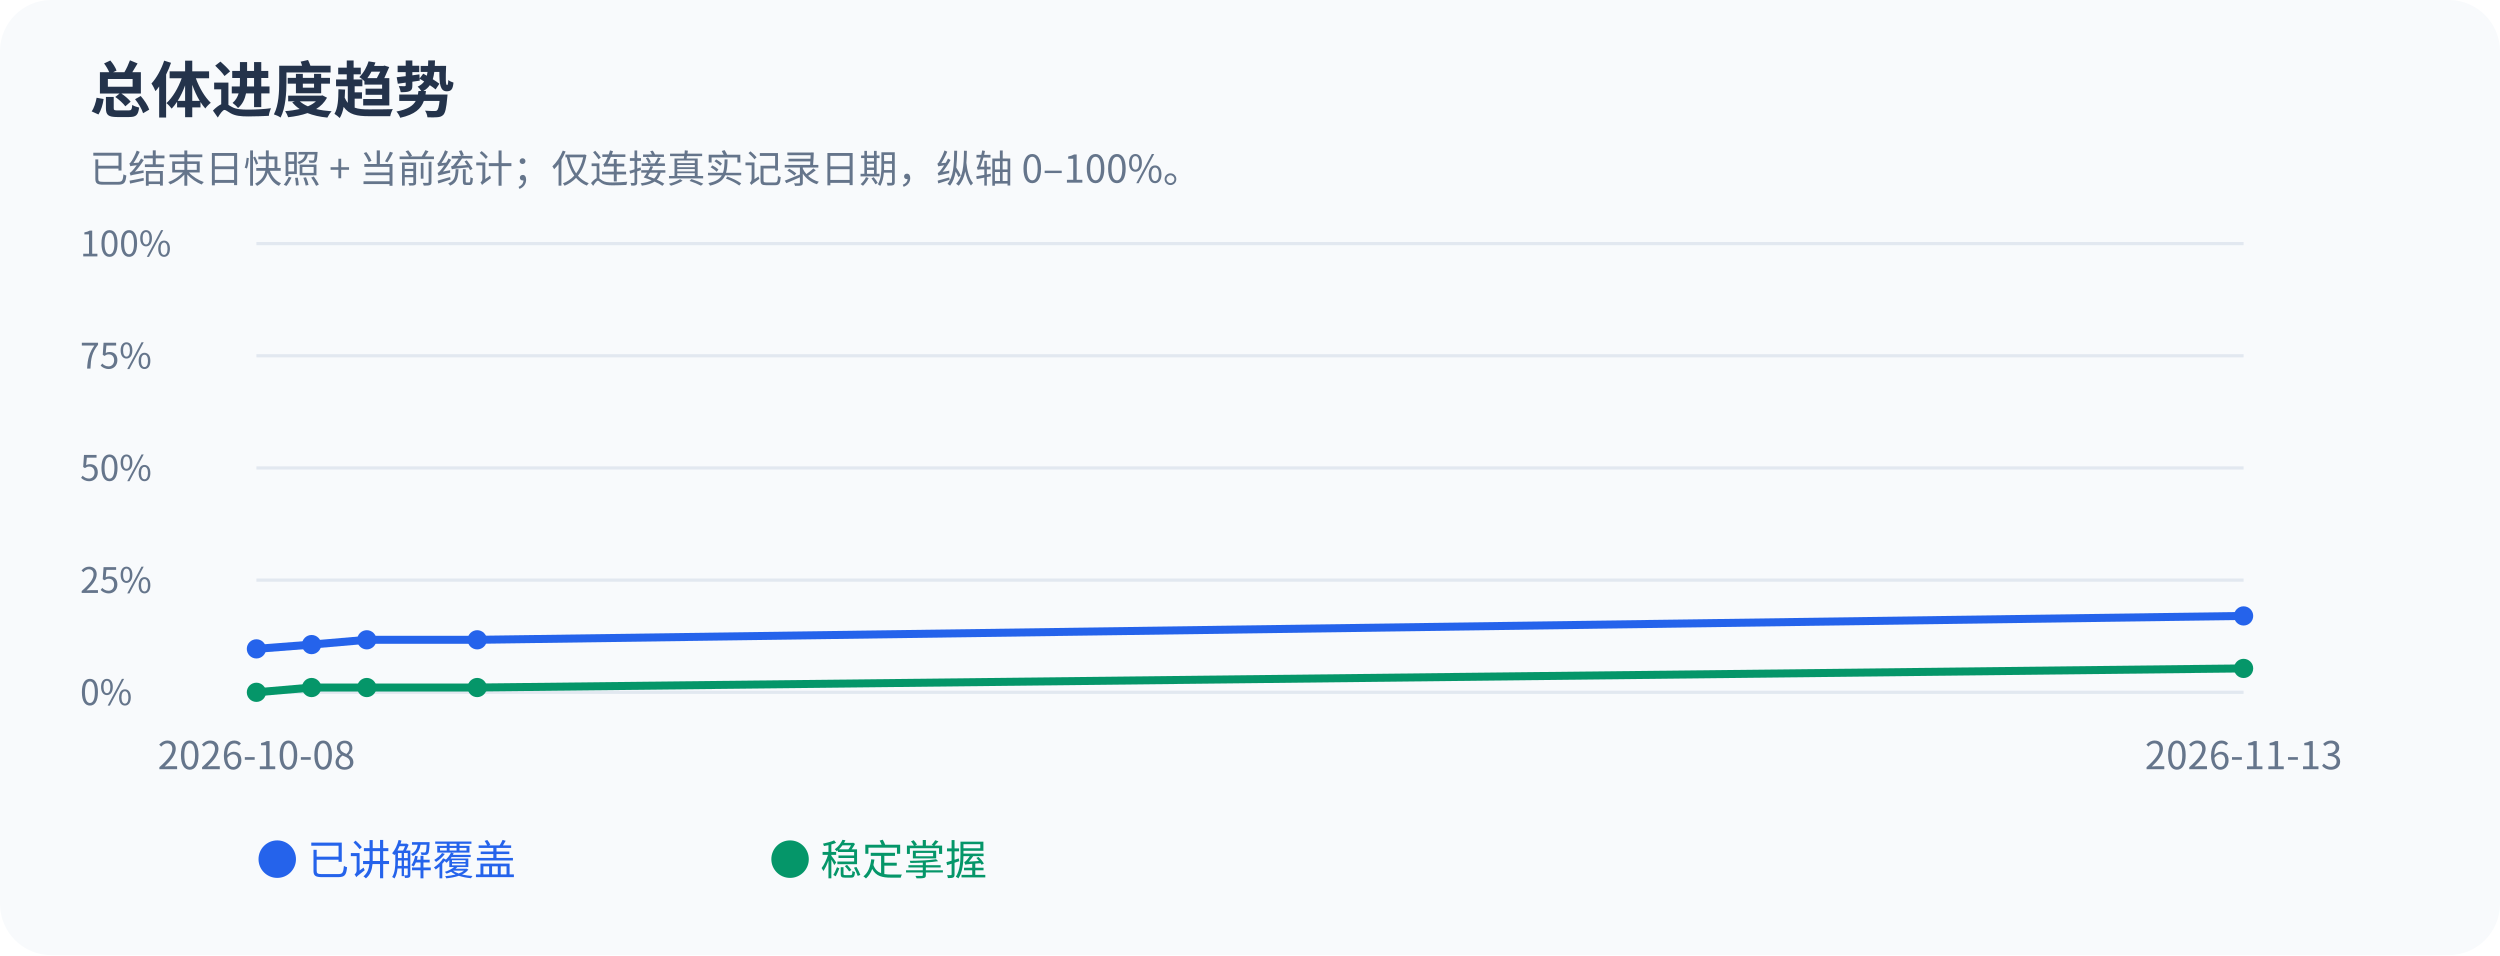
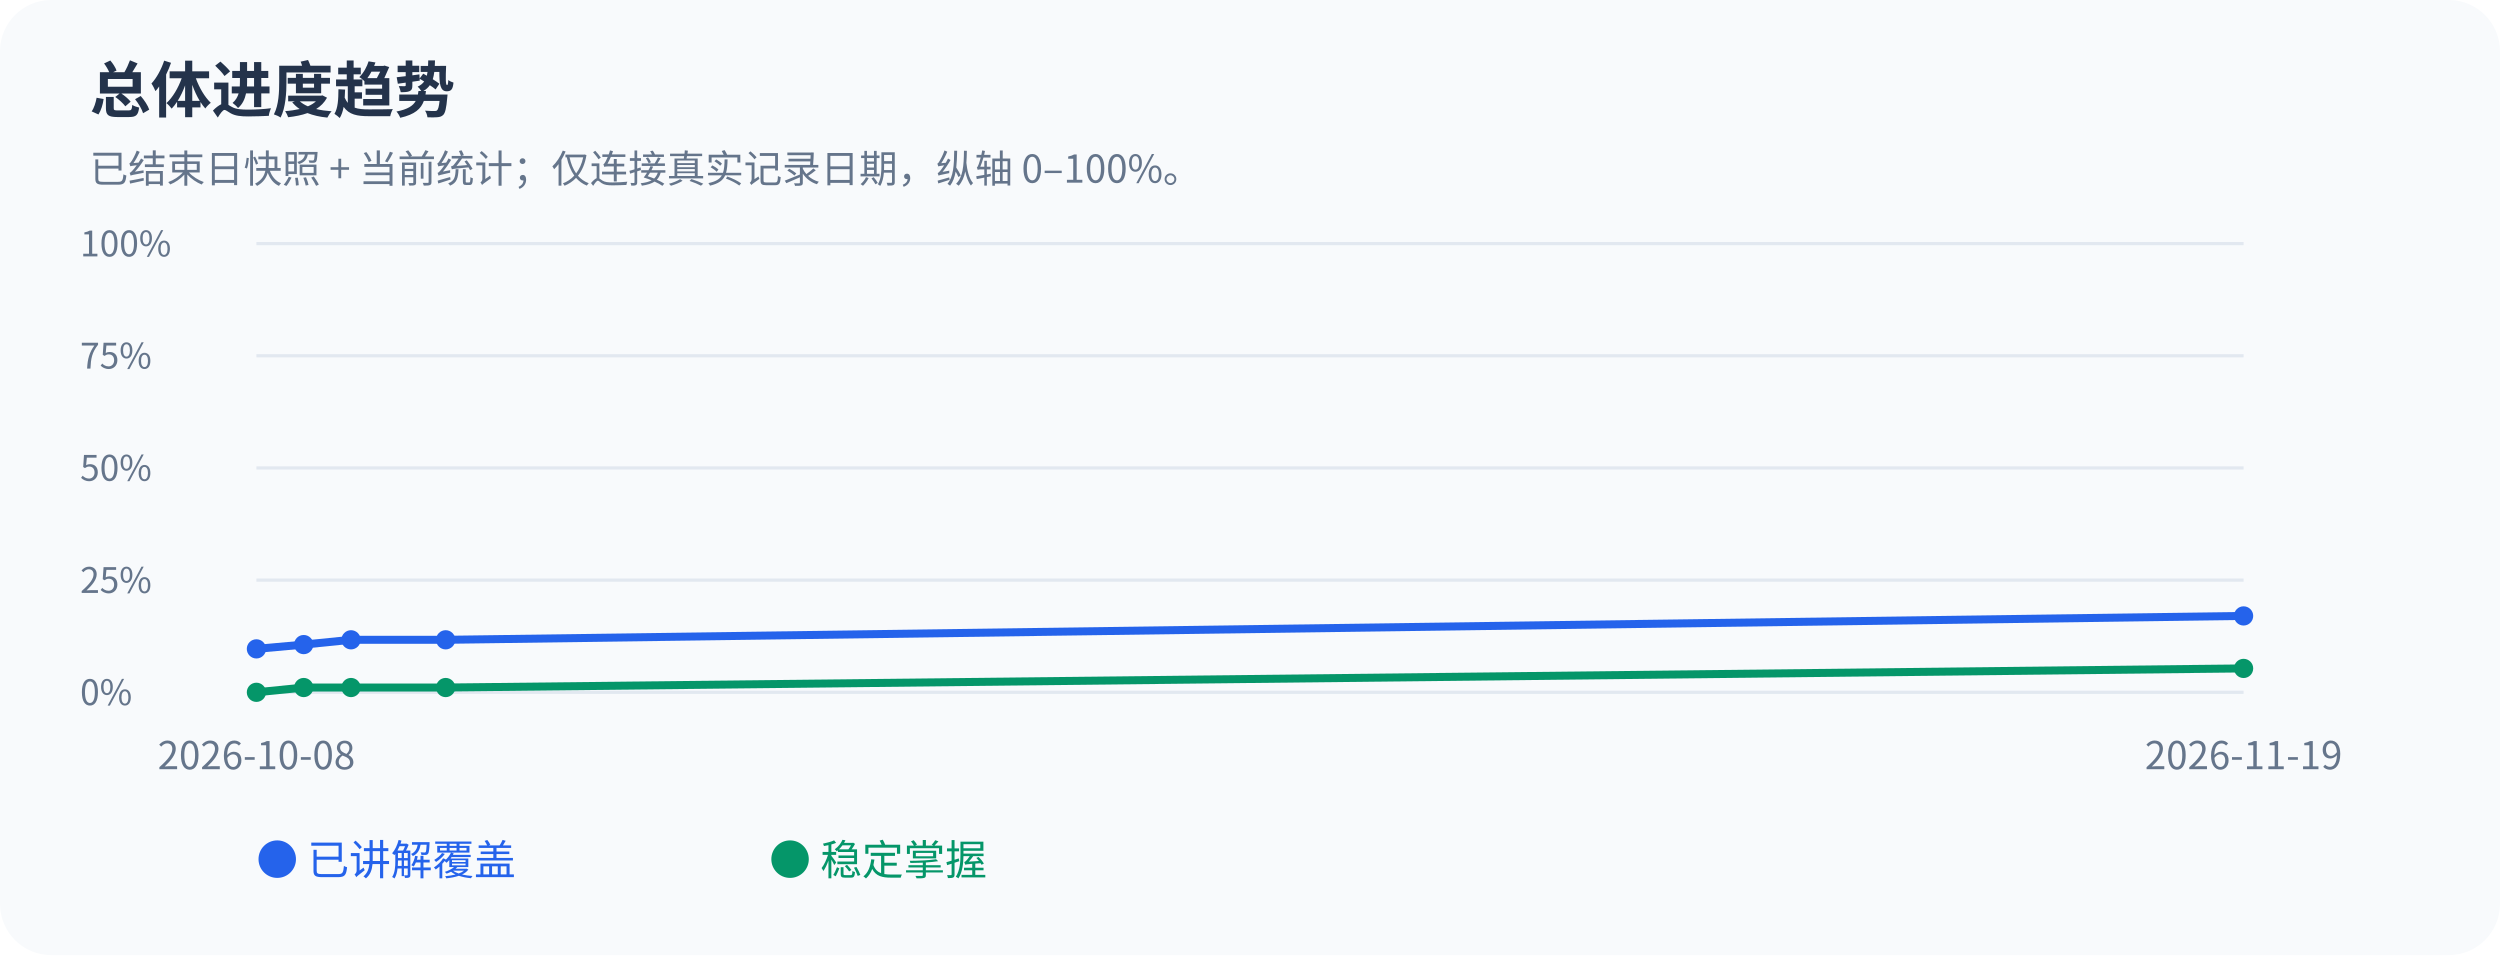
<svg xmlns="http://www.w3.org/2000/svg" width="780" height="298" viewBox="0 0 780 298" role="img" aria-labelledby="title desc">
  <style>text{font-family:system-ui,"Noto Sans CJK SC","Microsoft YaHei",sans-serif;fill:#24334b}.muted{fill:#65758b}.blue{fill:#2563eb}.green{fill:#059669}</style>
  <rect width="100%" height="100%" rx="16" fill="#f8fafc" />
  <text x="28" y="35" font-size="19" font-weight="700">总体进度趋势</text>
  <text x="28" y="57" class="muted" font-size="12">已结束日快照 + 当前统计；仅连接真实记录日期，纵轴 0–100%。</text>
  <line x1="80" y1="216" x2="700" y2="216" stroke="#e2e8f0" />
  <text x="25" y="220" font-size="11" class="muted">0%</text>
  <line x1="80" y1="181.0" x2="700" y2="181.0" stroke="#e2e8f0" />
  <text x="25" y="185.0" font-size="11" class="muted">25%</text>
  <line x1="80" y1="146.0" x2="700" y2="146.0" stroke="#e2e8f0" />
  <text x="25" y="150.0" font-size="11" class="muted">50%</text>
  <line x1="80" y1="111.0" x2="700" y2="111.0" stroke="#e2e8f0" />
  <text x="25" y="115.0" font-size="11" class="muted">75%</text>
  <line x1="80" y1="76" x2="700" y2="76" stroke="#e2e8f0" />
  <text x="25" y="80" font-size="11" class="muted">100%</text>
  <circle cx="80.00" cy="202.45" r="3" fill="#2563eb" />
-   <circle cx="97.22" cy="201.11" r="3" fill="#2563eb" />
-   <circle cx="114.44" cy="199.62" r="3" fill="#2563eb" />
-   <circle cx="148.89" cy="199.62" r="3" fill="#2563eb" />
+   <circle cx="94.76" cy="201.11" r="3" fill="#2563eb" />
+   <circle cx="109.52" cy="199.62" r="3" fill="#2563eb" />
+   <circle cx="139.05" cy="199.62" r="3" fill="#2563eb" />
  <circle cx="700.00" cy="192.17" r="3" fill="#2563eb" />
-   <polyline points="80.00,202.45 97.22,201.11 114.44,199.62 148.89,199.62 700.00,192.17" fill="none" stroke="#2563eb" stroke-width="2.5" />
+   <polyline points="80.00,202.45 94.76,201.11 109.52,199.62 139.05,199.62 700.00,192.17" fill="none" stroke="#2563eb" stroke-width="2.5" />
  <circle cx="80.00" cy="216.00" r="3" fill="#059669" />
-   <circle cx="97.22" cy="214.51" r="3" fill="#059669" />
-   <circle cx="114.44" cy="214.51" r="3" fill="#059669" />
-   <circle cx="148.89" cy="214.51" r="3" fill="#059669" />
+   <circle cx="94.76" cy="214.51" r="3" fill="#059669" />
+   <circle cx="109.52" cy="214.51" r="3" fill="#059669" />
+   <circle cx="139.05" cy="214.51" r="3" fill="#059669" />
  <circle cx="700.00" cy="208.55" r="3" fill="#059669" />
-   <polyline points="80.00,216.00 97.22,214.51 114.44,214.51 148.89,214.51 700.00,208.55" fill="none" stroke="#059669" stroke-width="2.5" />
+   <polyline points="80.00,216.00 94.76,214.51 109.52,214.51 139.05,214.51 700.00,208.55" fill="none" stroke="#059669" stroke-width="2.5" />
  <text x="80.00" y="240" text-anchor="middle" font-size="12" class="muted">2026-10-08</text>
-   <text x="700.00" y="240" text-anchor="middle" font-size="12" class="muted">2026-11-13</text>
+   <text x="700.00" y="240" text-anchor="middle" font-size="12" class="muted">2026-11-19</text>
  <text x="80" y="273" font-size="13" class="blue">● 已讲解覆盖</text>
  <text x="240" y="273" font-size="13" class="green">● 稳定掌握</text>
</svg>
